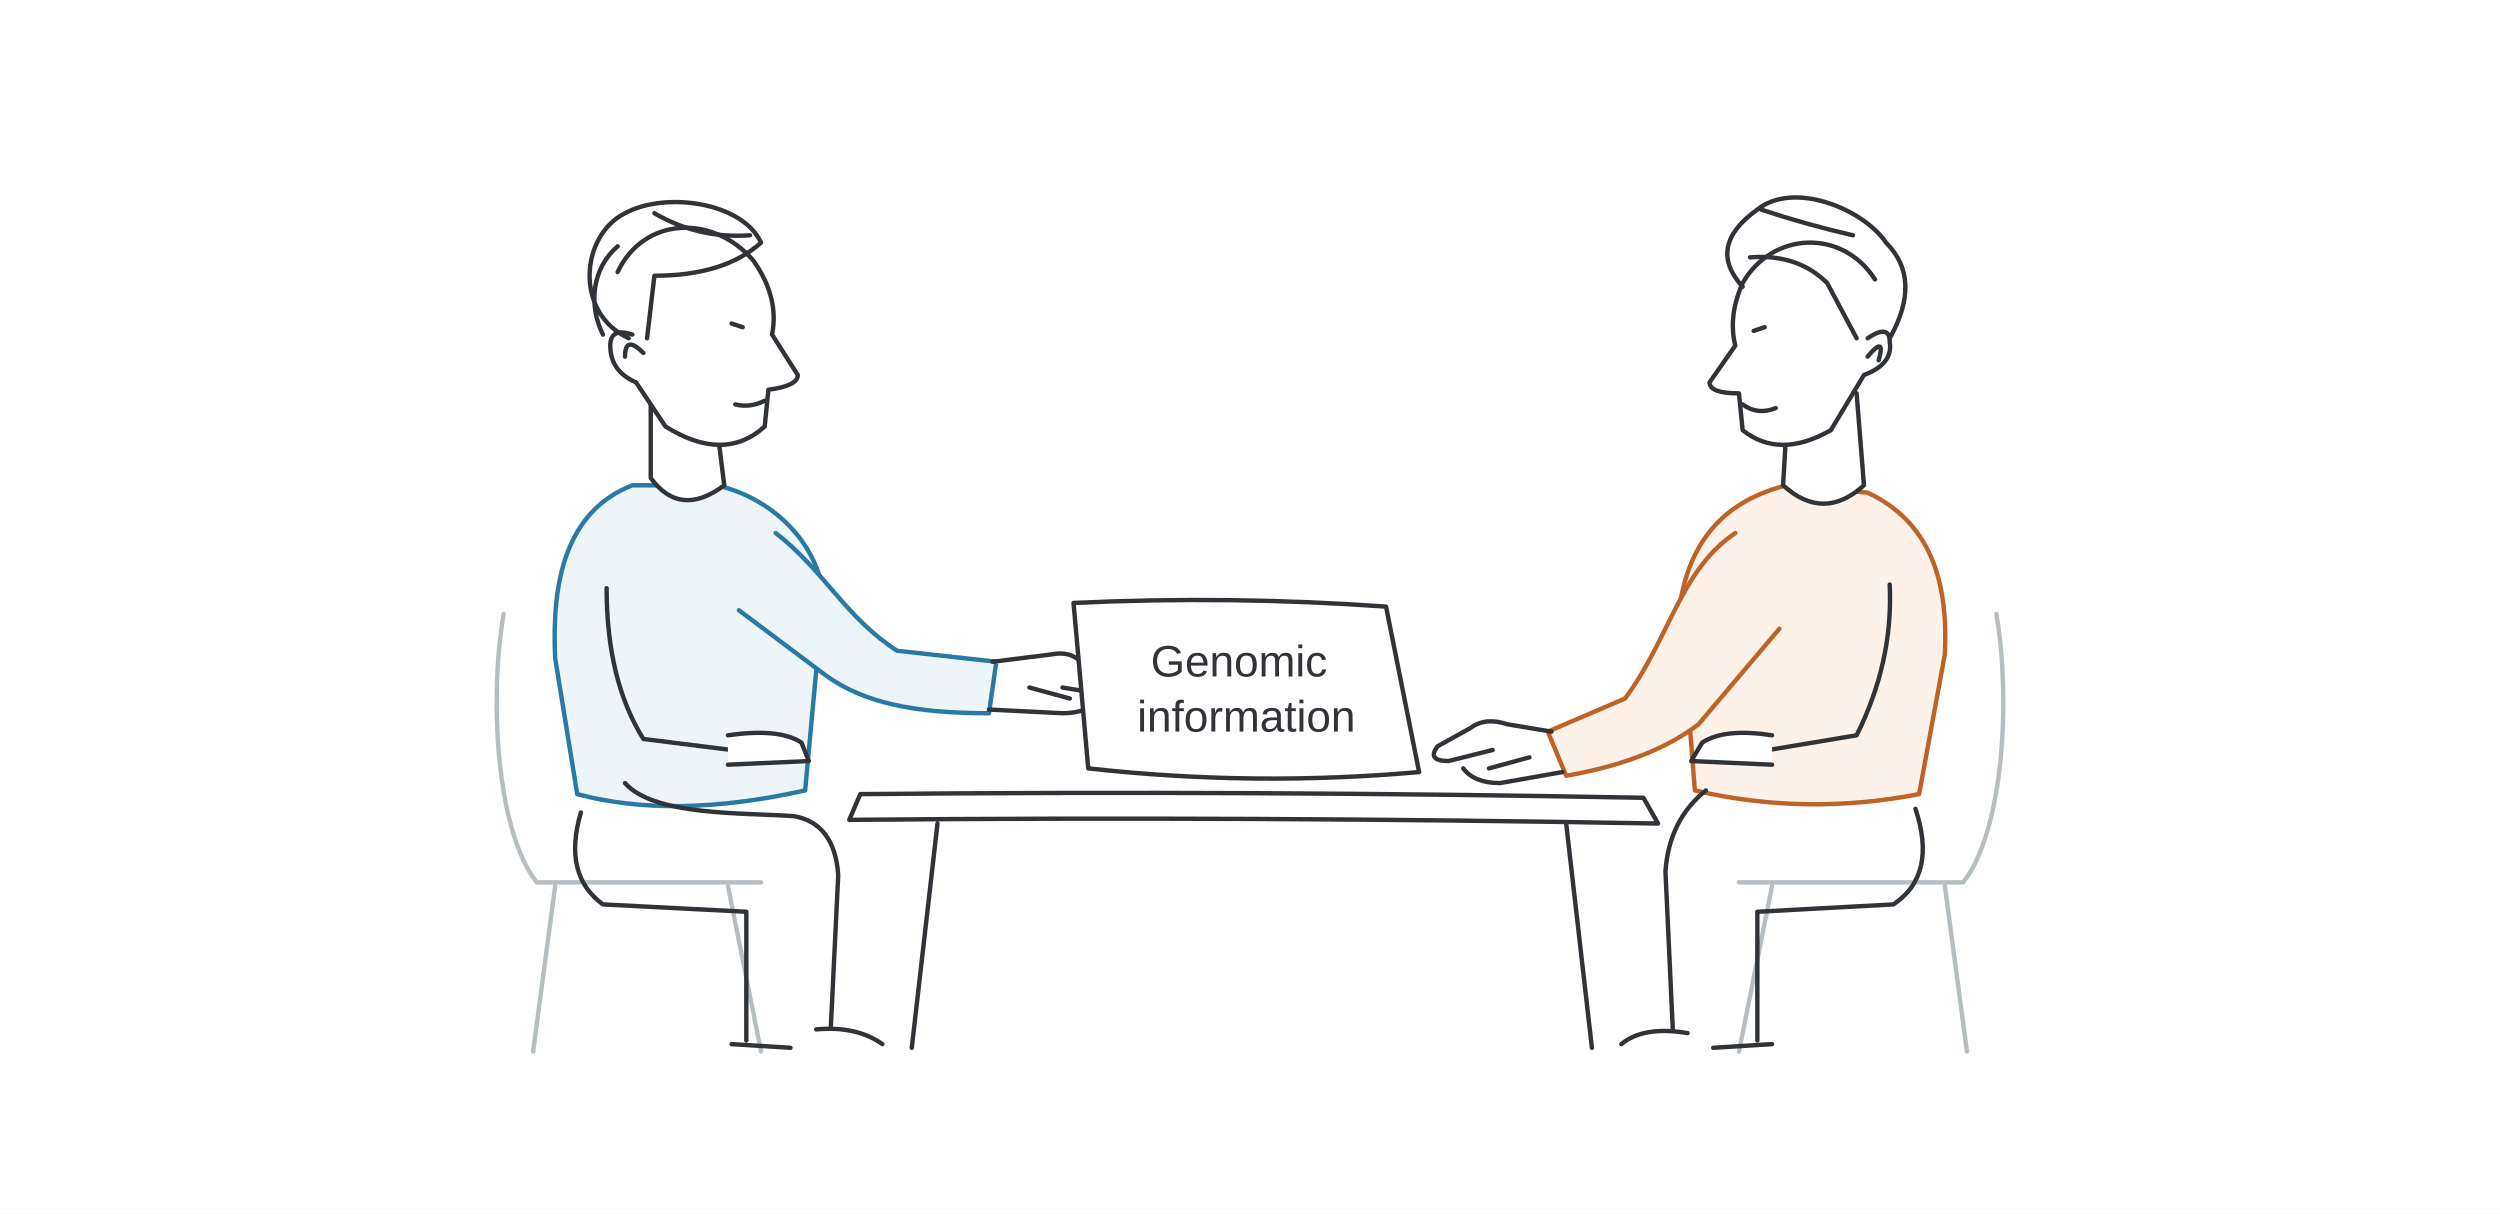
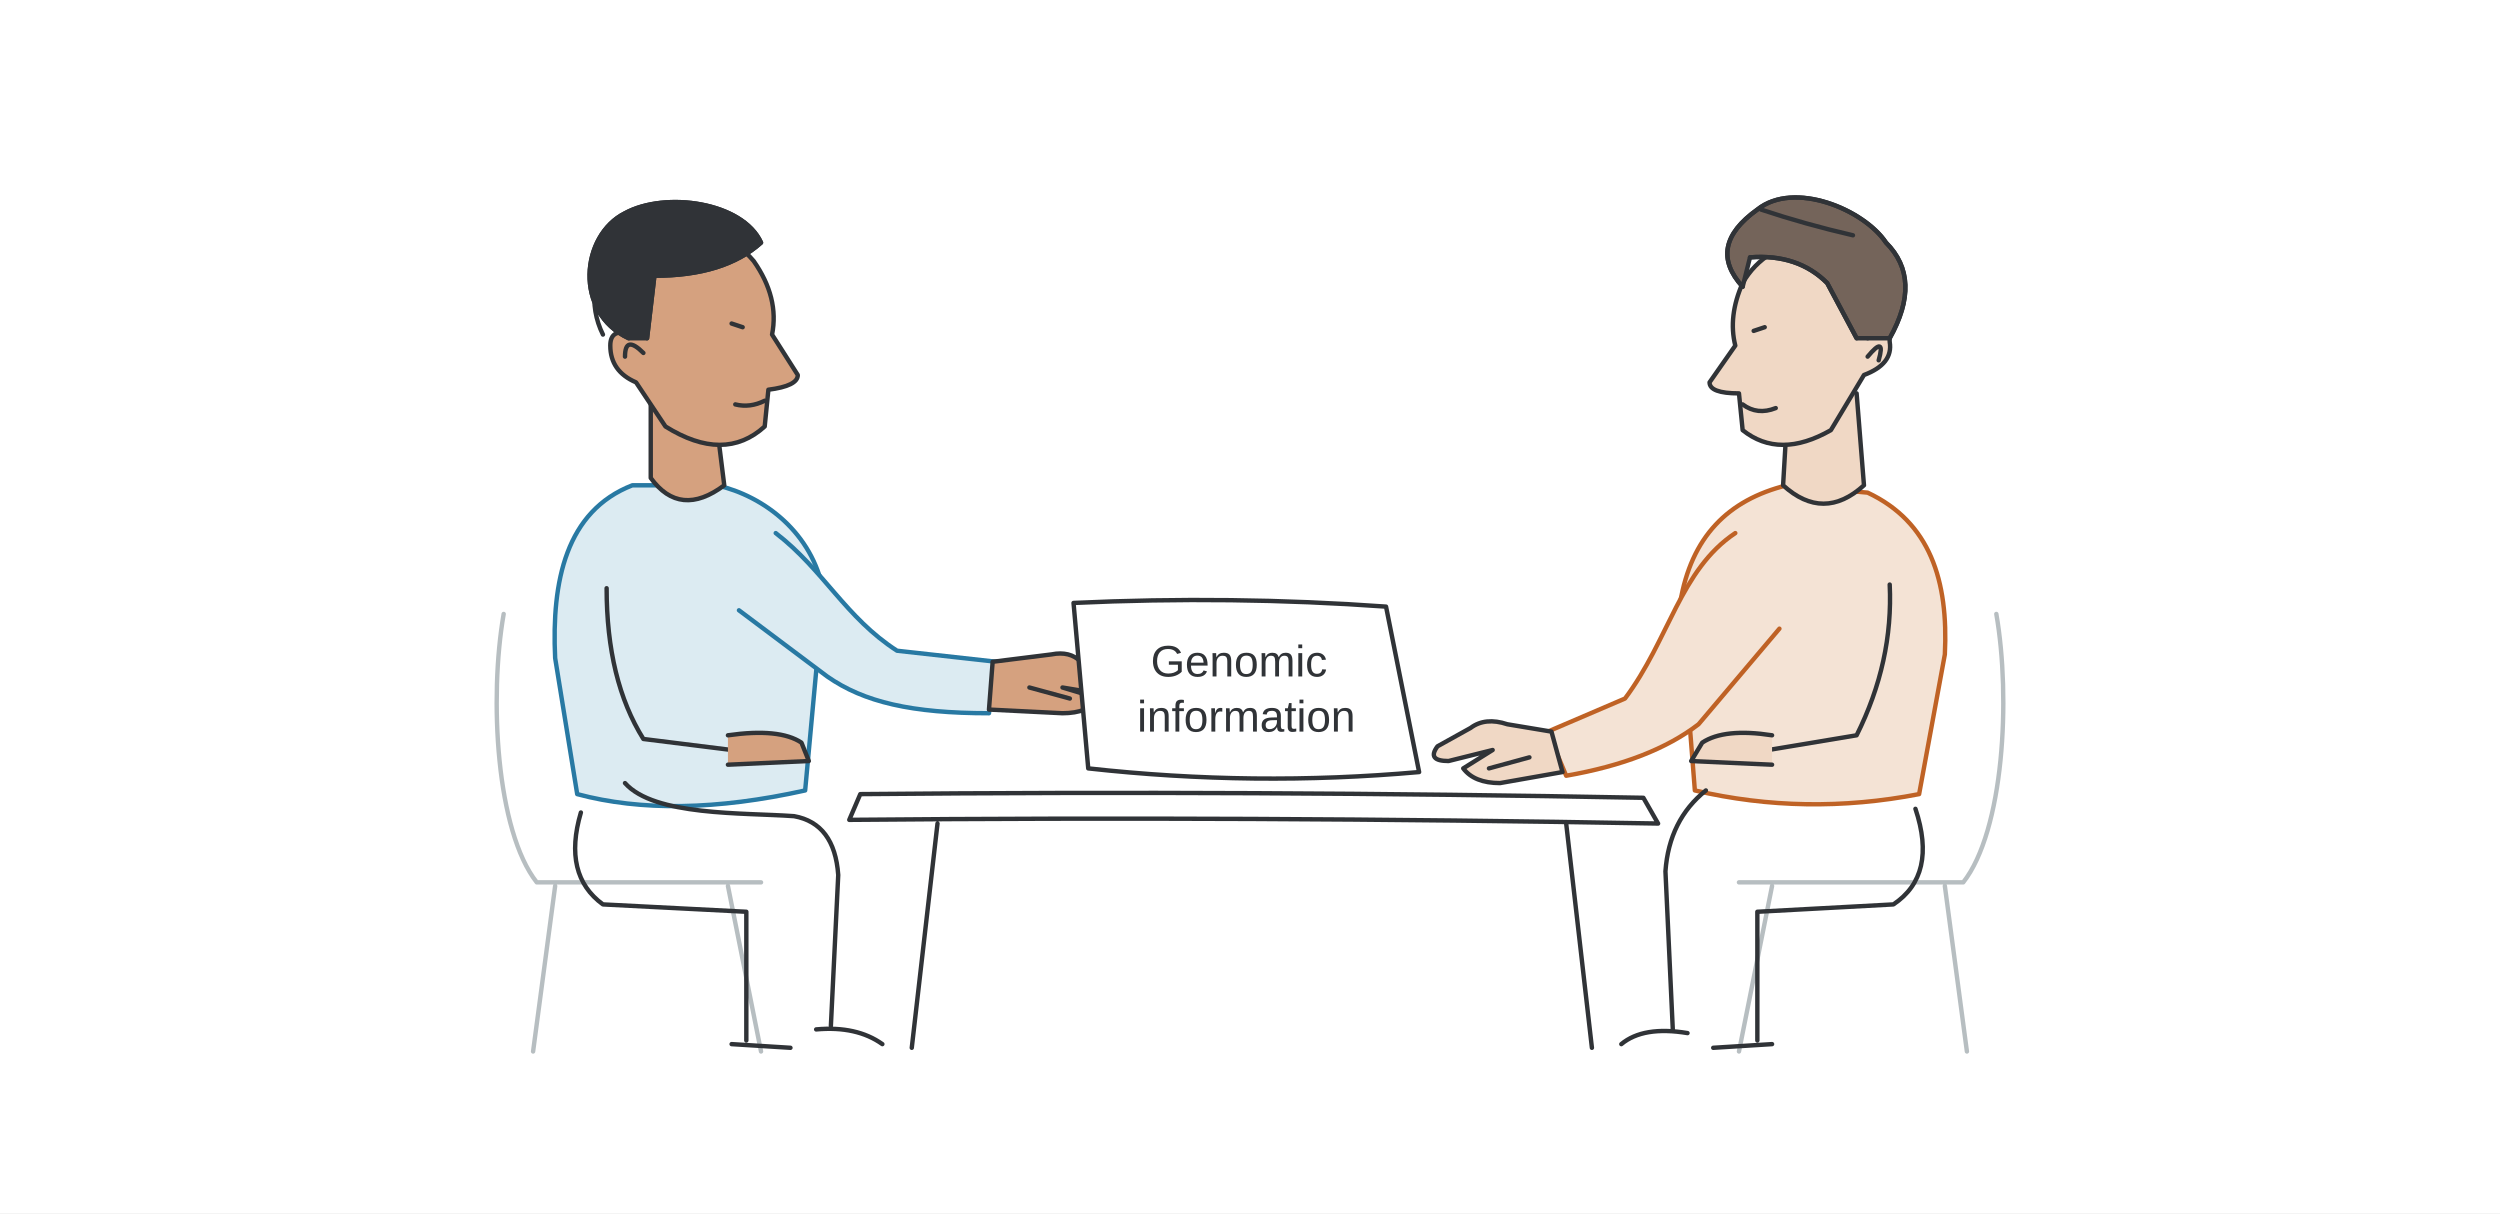
<svg xmlns="http://www.w3.org/2000/svg" width="170mm" height="82.5mm" viewBox="0 0 680 330" role="img" aria-labelledby="title description">
  <rect width="680" height="330" fill="#FFFFFF" />
  <g id="seating" class="quiet" fill="none" stroke="#B7BEC1" stroke-width="1.2" stroke-linecap="round" stroke-linejoin="round">
    <path d="M137 167 C133 190 135 226 146 240 L207 240 M151 241 L145 286 M198 241 L207 286" />
    <path d="M543 167 C547 190 545 226 534 240 L473 240 M529 241 L535 286 M482 241 L473 286" />
  </g>
  <g id="counsellor">
-     <path class="blue" fill="#EDF5F8" stroke="#2879A3" stroke-width="1.2" stroke-linecap="round" stroke-linejoin="round" d="M172 132 C154 139 150 158 151 179 L157 216 Q183 223 219 215 L224 161 C221 145 208 135 195 132 Z" />
+     <path class="clothing" fill="#DCEBF2" stroke="#2879A3" stroke-width="1.2" stroke-linecap="round" stroke-linejoin="round" d="M172 132 C154 139 150 158 151 179 L157 216 Q183 223 219 215 L224 161 C221 145 208 135 195 132 Z" />
    <path class="line" fill="none" stroke="#303337" stroke-width="1.2" stroke-linecap="round" stroke-linejoin="round" d="M170 213 C178 222 202 221 216 222 Q227 224 228 238 L226 279 M158 221 Q153 238 164 246 L203 248 L203 283 M199 284 L215 285 M222 280 Q233 279 240 284" />
-     <path class="paper" fill="#FFFFFF" stroke="#303337" stroke-width="1.2" stroke-linecap="round" stroke-linejoin="round" d="M177 108 L177 130 Q185 141 197 132 L195 116" />
-     <path class="paper" fill="#FFFFFF" stroke="#303337" stroke-width="1.2" stroke-linecap="round" stroke-linejoin="round" d="M168 74 C175 59 194 58 205 71 Q212 81 210 91 L217 102 Q217 105 209 106 L208 116 Q197 126 181 116 L173 104 Q166 101 166 94 Q166 89 172 91" />
+     <path class="skin" fill="#D5A17F" stroke="#303337" stroke-width="1.2" stroke-linecap="round" stroke-linejoin="round" d="M177 108 L177 130 Q185 141 197 132 L195 116" />
+     <path class="skin" fill="#D5A17F" stroke="#303337" stroke-width="1.2" stroke-linecap="round" stroke-linejoin="round" d="M168 74 C175 59 194 58 205 71 Q212 81 210 91 L217 102 Q217 105 209 106 L208 116 Q197 126 181 116 L173 104 Q166 101 166 94 Q166 89 172 91" />
+     <path id="counsellor-hair" class="hair" fill="#303337" stroke="#303337" stroke-width="1.2" stroke-linecap="round" stroke-linejoin="round" d="M171 92 C156 85 158 64 170 58 C181 52 202 55 207 66 Q197 75 178 75 L176 92 Z" />
    <path class="line" fill="none" stroke="#303337" stroke-width="1.2" stroke-linecap="round" stroke-linejoin="round" d="M171 92 C156 85 158 64 170 58 C181 52 202 55 207 66 Q197 75 178 75 L176 92 M168 67 C161 73 160 83 164 91 M178 58 Q190 65 204 64 M175 96 Q170 91 170 97 M199 88 L202 89 M200 110 Q204 111 208 109" />
-     <path class="blue" fill="#EDF5F8" stroke="#2879A3" stroke-width="1.2" stroke-linecap="round" stroke-linejoin="round" d="M211 145 C224 155 230 168 244 177 L271 180 L269 194 C248 194 235 191 225 184 L201 166" />
-     <path class="paper" fill="#FFFFFF" stroke="#303337" stroke-width="1.2" stroke-linecap="round" stroke-linejoin="round" d="M270 180 L286 178 Q291 177 294 180 L303 184 Q306 188 301 189 L289 187 M269 193 L289 194 Q296 194 299 190 M280 187 L291 190" />
+     <path class="clothing" fill="#DCEBF2" stroke="#2879A3" stroke-width="1.2" stroke-linecap="round" stroke-linejoin="round" d="M211 145 C224 155 230 168 244 177 L271 180 L269 194 C248 194 235 191 225 184 L201 166" />
+     <path class="skin" fill="#D5A17F" stroke="#303337" stroke-width="1.2" stroke-linecap="round" stroke-linejoin="round" d="M270 180 L286 178 Q291 177 294 180 L303 184 Q306 188 301 189 L289 187 L299 190 Q296 194 289 194 L269 193 Z" />
+     <path fill="none" stroke="#303337" stroke-width="1.2" stroke-linecap="round" stroke-linejoin="round" d="M280 187 L291 190" />
    <path class="line" fill="none" stroke="#303337" stroke-width="1.2" stroke-linecap="round" stroke-linejoin="round" d="M165 160 Q165 185 175 201 L199 204" />
-     <path class="paper" fill="#FFFFFF" stroke="#303337" stroke-width="1.2" stroke-linecap="round" stroke-linejoin="round" d="M198 200 Q212 198 218 202 L220 207 L198 208" />
+     <path class="skin" fill="#D5A17F" stroke="#303337" stroke-width="1.2" stroke-linecap="round" stroke-linejoin="round" d="M198 200 Q212 198 218 202 L220 207 L198 208" />
  </g>
  <g id="person-in-conversation">
-     <path class="orange" fill="#FCF2E9" stroke="#BF6225" stroke-width="1.2" stroke-linecap="round" stroke-linejoin="round" d="M486 132 C470 136 460 146 457 164 L461 215 Q491 222 522 216 L529 178 C530 158 525 142 508 134 Z" />
+     <path class="clothing" fill="#F4E3D5" stroke="#BF6225" stroke-width="1.2" stroke-linecap="round" stroke-linejoin="round" d="M486 132 C470 136 460 146 457 164 L461 215 Q491 222 522 216 L529 178 C530 158 525 142 508 134 Z" />
    <path class="line" fill="none" stroke="#303337" stroke-width="1.2" stroke-linecap="round" stroke-linejoin="round" d="M464 215 Q454 223 453 237 L455 280 M521 220 Q527 238 515 246 L478 248 L478 283 M482 284 L466 285 M459 281 Q447 279 441 284" />
-     <path class="paper" fill="#FFFFFF" stroke="#303337" stroke-width="1.2" stroke-linecap="round" stroke-linejoin="round" d="M486 115 L485 132 Q496 142 507 132 L505 107" />
-     <path class="paper" fill="#FFFFFF" stroke="#303337" stroke-width="1.2" stroke-linecap="round" stroke-linejoin="round" d="M510 76 C501 62 482 63 474 77 Q470 86 472 94 L465 104 Q465 107 473 107 L474 117 Q484 125 498 117 L507 102 Q515 99 514 93 Q514 88 508 92" />
+     <path class="skin" fill="#F0D8C5" stroke="#303337" stroke-width="1.2" stroke-linecap="round" stroke-linejoin="round" d="M486 115 L485 132 Q496 142 507 132 L505 107" />
+     <path class="skin" fill="#F0D8C5" stroke="#303337" stroke-width="1.2" stroke-linecap="round" stroke-linejoin="round" d="M510 76 C501 62 482 63 474 77 Q470 86 472 94 L465 104 Q465 107 473 107 L474 117 Q484 125 498 117 L507 102 Q515 99 514 93 Q514 88 508 92" />
+     <path id="person-in-conversation-hair" class="hair" fill="#74645A" stroke="#303337" stroke-width="1.2" stroke-linecap="round" stroke-linejoin="round" d="M474 78 Q464 67 478 57 C488 49 507 57 513 66 Q523 76 514 92 L505 92 L497 77 Q489 69 476 70 Z" />
    <path class="line" fill="none" stroke="#303337" stroke-width="1.2" stroke-linecap="round" stroke-linejoin="round" d="M474 78 Q464 67 478 57 C488 49 507 57 513 66 Q523 76 514 92 M476 70 Q489 69 497 77 L505 92 M479 57 Q491 61 504 64 M508 97 Q513 91 511 98 M480 89 L477 90 M483 111 Q478 113 474 110" />
-     <path class="orange" fill="#FCF2E9" stroke="#BF6225" stroke-width="1.2" stroke-linecap="round" stroke-linejoin="round" d="M472 145 C457 155 454 174 442 190 L421 199 L426 211 Q449 207 462 197 L484 171" />
-     <path class="paper" fill="#FFFFFF" stroke="#303337" stroke-width="1.2" stroke-linecap="round" stroke-linejoin="round" d="M422 199 L410 197 Q404 195 400 198 L391 203 Q388 207 394 207 L406 204 M425 210 L408 213 Q401 213 398 209 M416 206 L405 209" />
+     <path class="clothing" fill="#F4E3D5" stroke="#BF6225" stroke-width="1.2" stroke-linecap="round" stroke-linejoin="round" d="M472 145 C457 155 454 174 442 190 L421 199 L426 211 Q449 207 462 197 L484 171" />
+     <path class="skin" fill="#F0D8C5" stroke="#303337" stroke-width="1.2" stroke-linecap="round" stroke-linejoin="round" d="M422 199 L410 197 Q404 195 400 198 L391 203 Q388 207 394 207 L406 204 L398 209 Q401 213 408 213 L425 210 Z" />
+     <path fill="none" stroke="#303337" stroke-width="1.2" stroke-linecap="round" stroke-linejoin="round" d="M416 206 L405 209" />
    <path class="line" fill="none" stroke="#303337" stroke-width="1.2" stroke-linecap="round" stroke-linejoin="round" d="M514 159 Q515 180 505 200 L481 204" />
-     <path class="paper" fill="#FFFFFF" stroke="#303337" stroke-width="1.2" stroke-linecap="round" stroke-linejoin="round" d="M482 200 Q469 198 463 202 L460 207 L482 208" />
+     <path class="skin" fill="#F0D8C5" stroke="#303337" stroke-width="1.2" stroke-linecap="round" stroke-linejoin="round" d="M482 200 Q469 198 463 202 L460 207 L482 208" />
  </g>
  <g id="shared-information">
    <path class="paper" fill="#FFFFFF" stroke="#303337" stroke-width="1.2" stroke-linecap="round" stroke-linejoin="round" d="M292 164 Q335 162 377 165 L386 210 Q341 214 296 209 Z" />
    <text font-family="Arial,Helvetica,sans-serif" font-size="12" fill="#303337" x="337" y="184" text-anchor="middle">Genomic</text>
    <text font-family="Arial,Helvetica,sans-serif" font-size="12" fill="#303337" x="339" y="199" text-anchor="middle">information</text>
  </g>
  <g id="table" class="line" fill="none" stroke="#303337" stroke-width="1.2" stroke-linecap="round" stroke-linejoin="round">
    <path d="M234 216 Q342 215 447 217 L451 224 Q340 222 231 223 Z M255 224 L248 285 M426 224 L433 285" />
  </g>
</svg>
